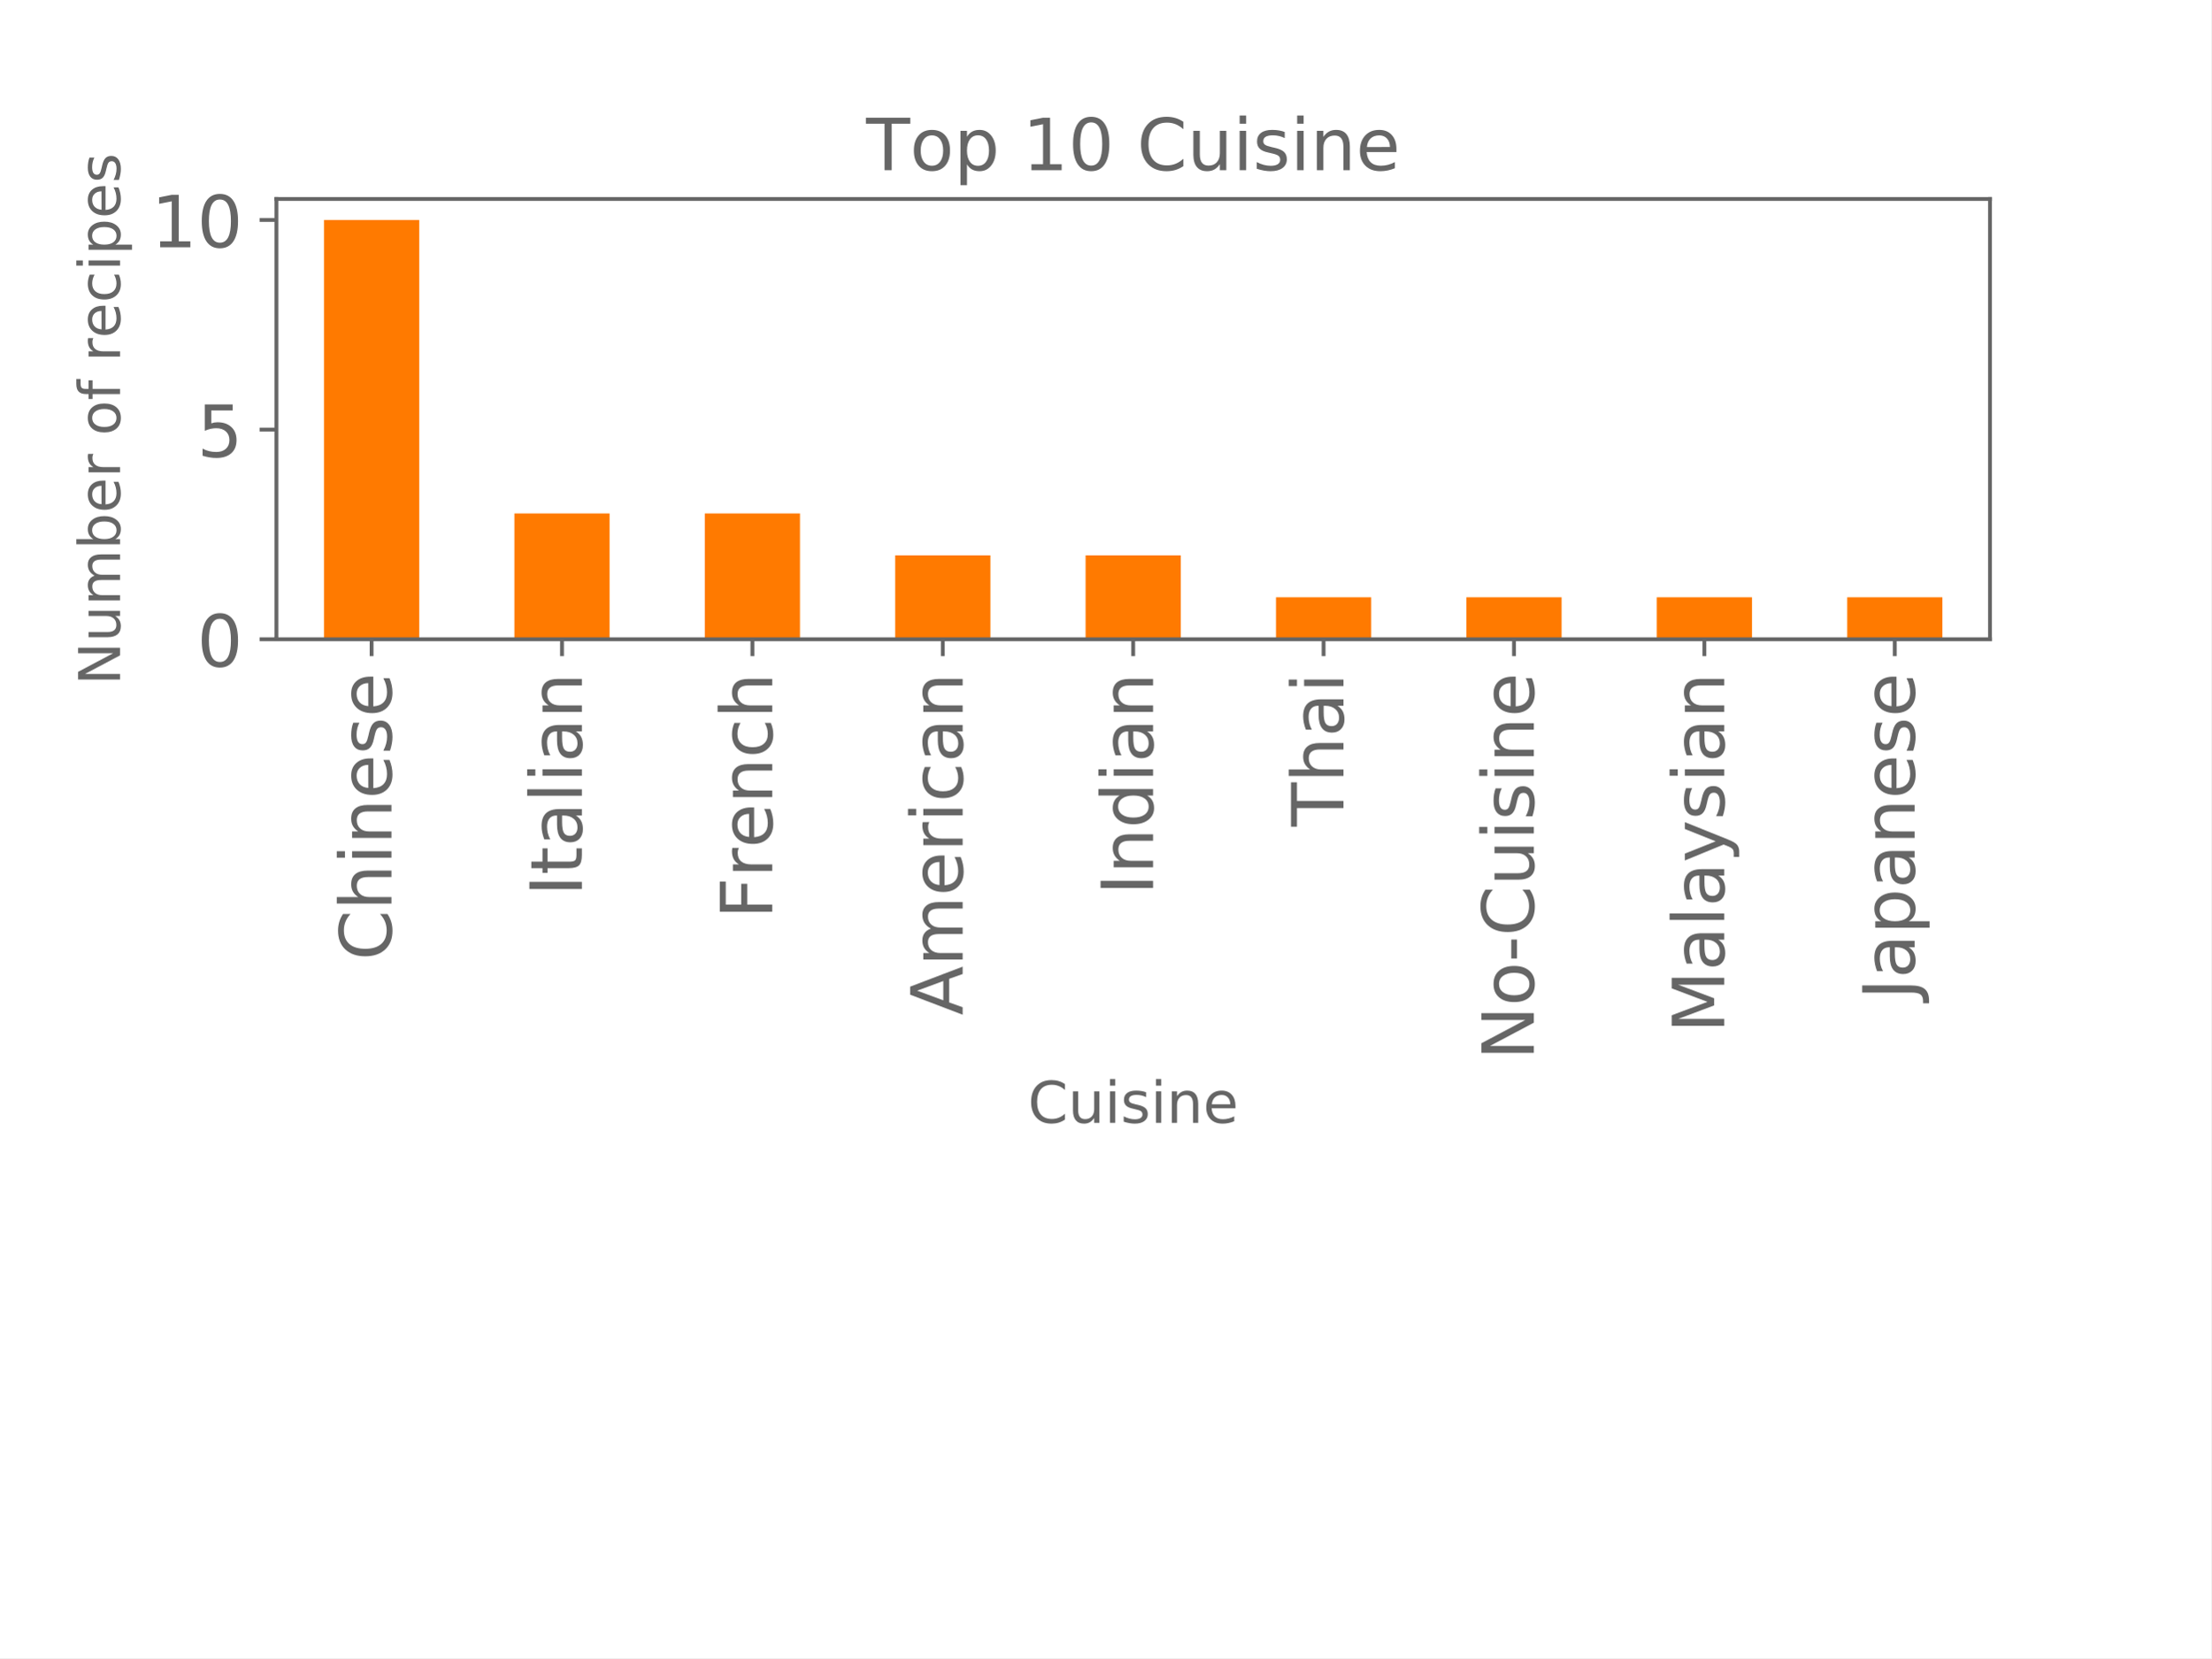
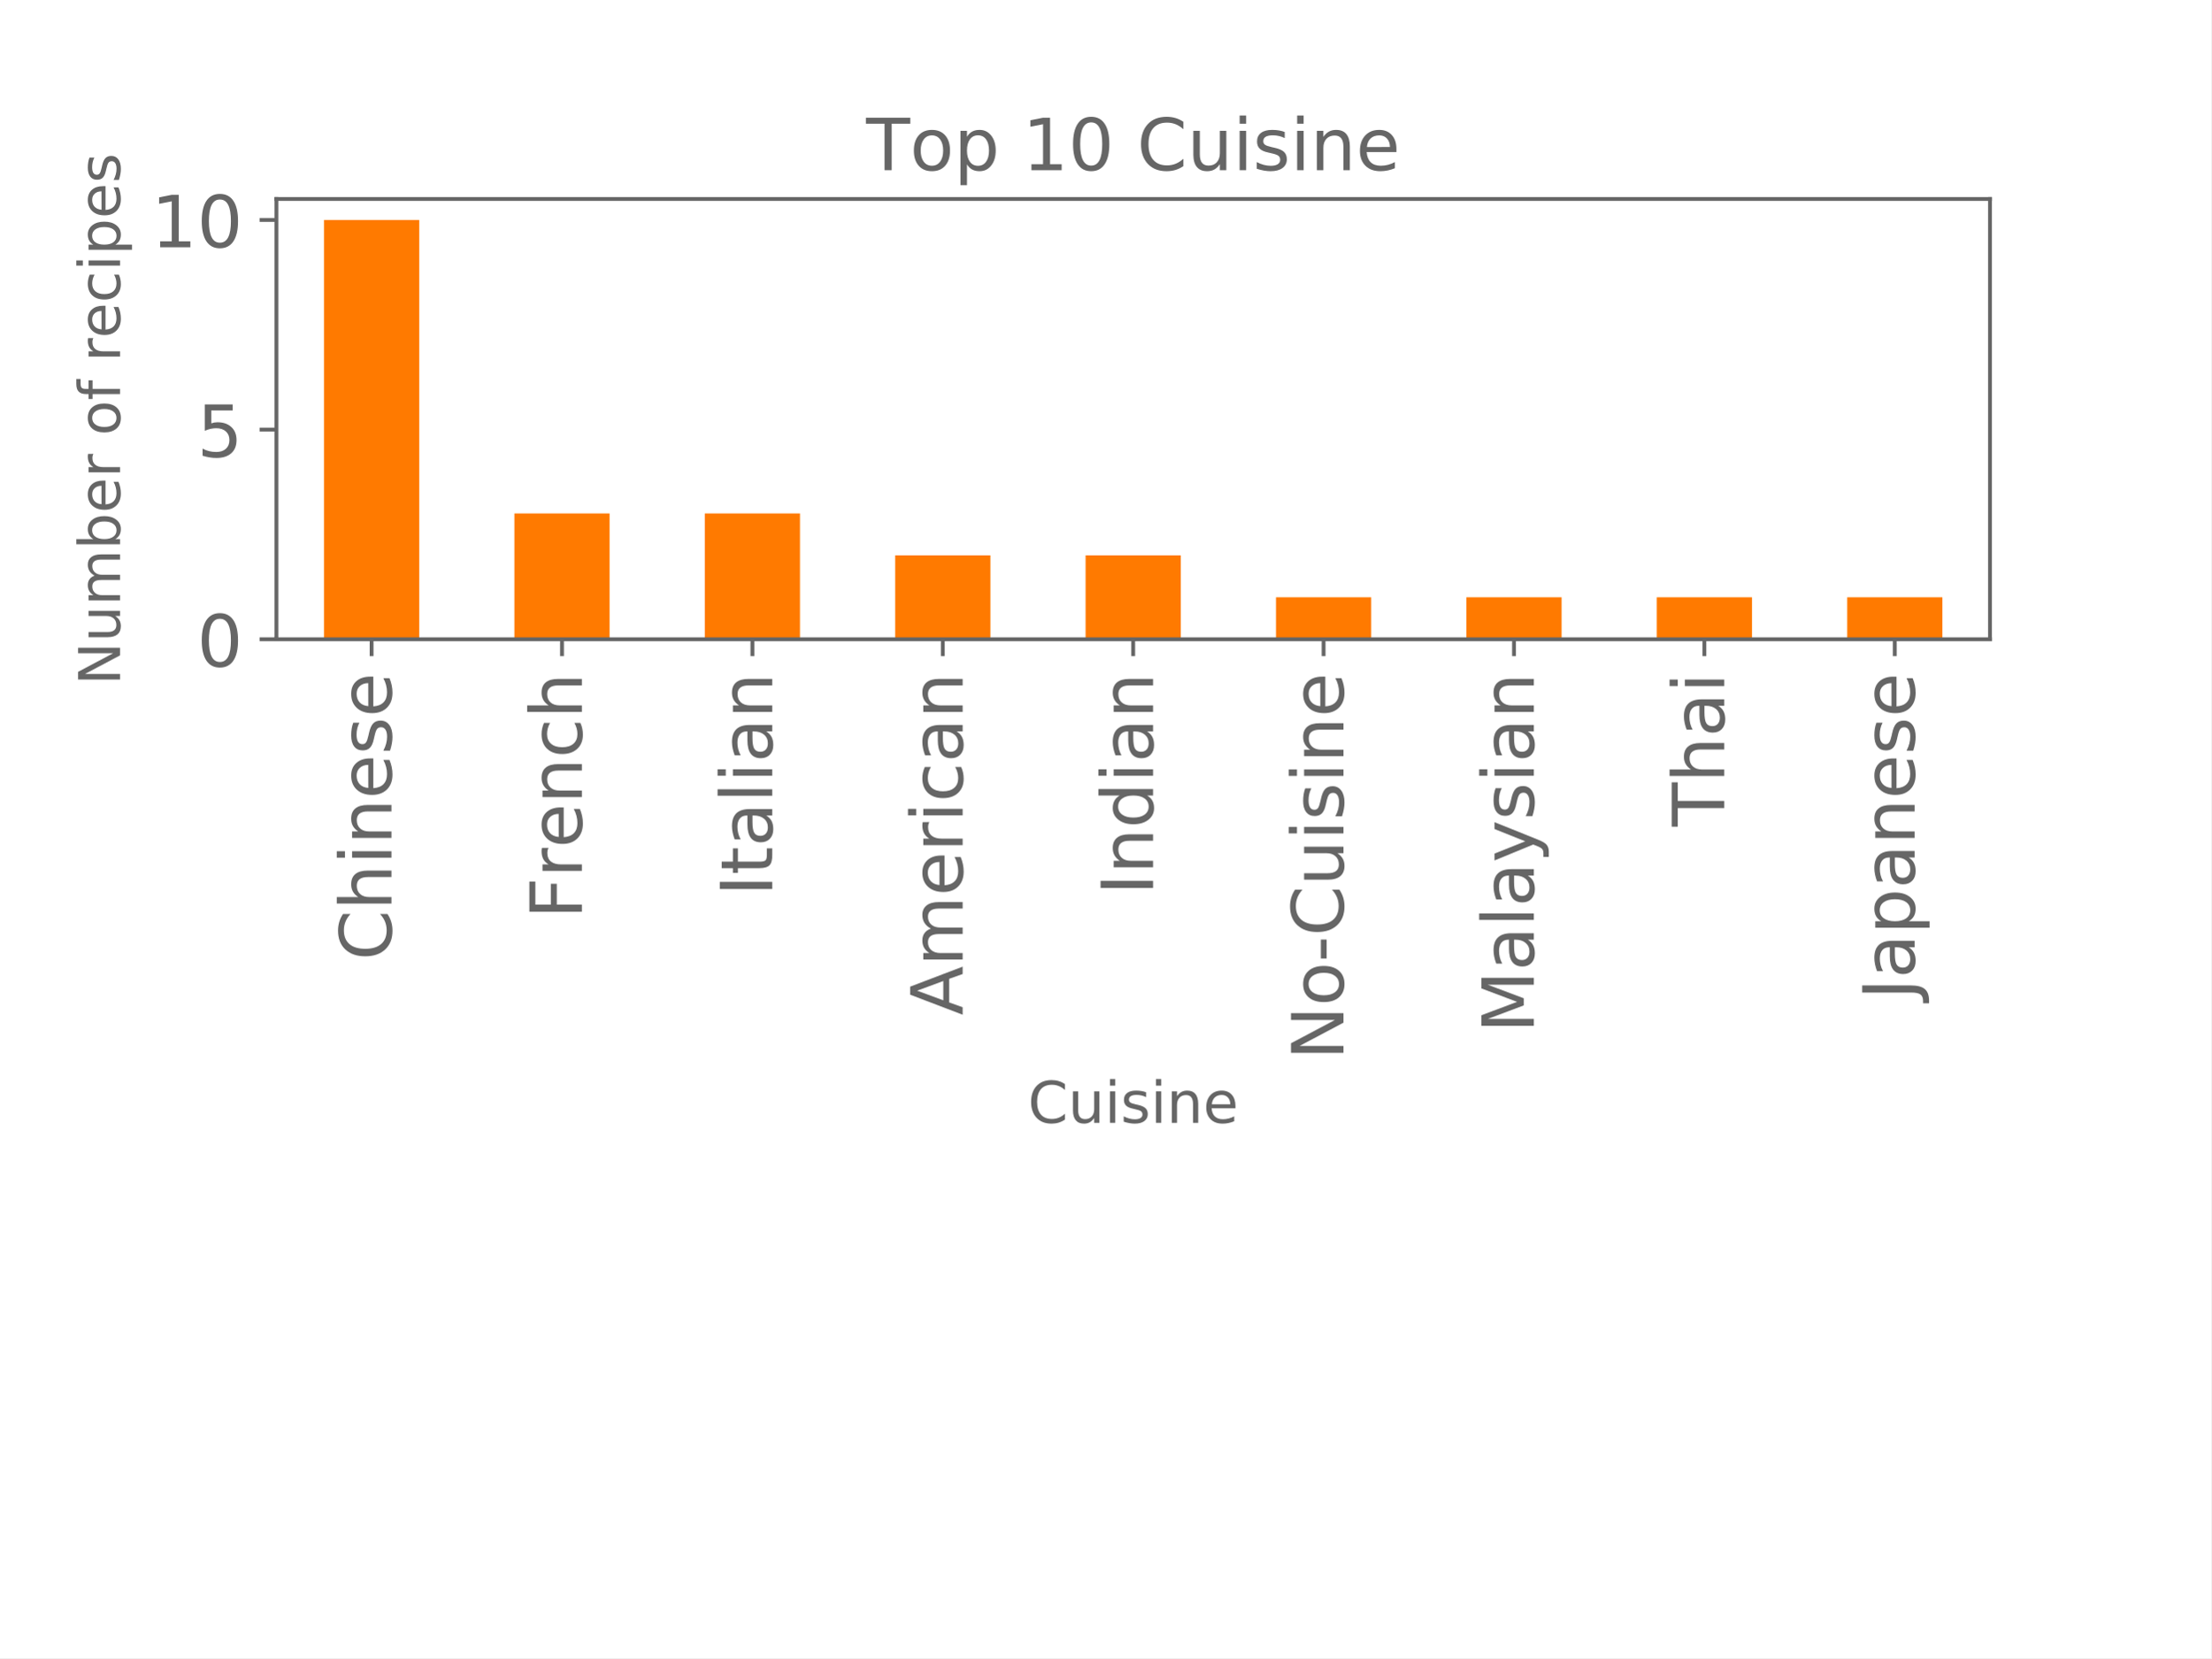
<svg xmlns="http://www.w3.org/2000/svg" xmlns:xlink="http://www.w3.org/1999/xlink" height="345.6pt" version="1.1" viewBox="0 0 460.8 345.6" width="460.8pt">
  <defs>
    <style type="text/css">
*{stroke-linecap:butt;stroke-linejoin:round;}
  </style>
  </defs>
  <g id="figure_1">
    <g id="patch_1">
      <path d="M 0 345.6  L 460.8 345.6  L 460.8 0  L 0 0  z " style="fill:#ffffff;" />
    </g>
    <g id="axes_1">
      <g id="patch_2">
        <path d="M 57.6 133.235  L 414.72 133.235  L 414.72 41.472  L 57.6 41.472  z " style="fill:#ffffff;" />
      </g>
      <g id="patch_3">
-         <path clip-path="url(#p137003a498)" d="M 67.52 133.235  L 87.36 133.235  L 87.36 45.842  L 67.52 45.842  z " style="fill:#ff7a00;" />
+         <path clip-path="url(#p2bed47a451)" d="M 67.52 133.235  L 87.36 133.235  L 87.36 45.842  L 67.52 45.842  z " style="fill:#ff7a00;" />
      </g>
      <g id="patch_4">
-         <path clip-path="url(#p137003a498)" d="M 107.2 133.235  L 127.04 133.235  L 127.04 107.017  L 107.2 107.017  z " style="fill:#ff7a00;" />
+         <path clip-path="url(#p2bed47a451)" d="M 107.2 133.235  L 127.04 133.235  L 127.04 107.017  L 107.2 107.017  z " style="fill:#ff7a00;" />
      </g>
      <g id="patch_5">
-         <path clip-path="url(#p137003a498)" d="M 146.88 133.235  L 166.72 133.235  L 166.72 107.017  L 146.88 107.017  z " style="fill:#ff7a00;" />
+         <path clip-path="url(#p2bed47a451)" d="M 146.88 133.235  L 166.72 133.235  L 166.72 107.017  L 146.88 107.017  z " style="fill:#ff7a00;" />
      </g>
      <g id="patch_6">
-         <path clip-path="url(#p137003a498)" d="M 186.56 133.235  L 206.4 133.235  L 206.4 115.756  L 186.56 115.756  z " style="fill:#ff7a00;" />
+         <path clip-path="url(#p2bed47a451)" d="M 186.56 133.235  L 206.4 133.235  L 206.4 115.756  L 186.56 115.756  z " style="fill:#ff7a00;" />
      </g>
      <g id="patch_7">
-         <path clip-path="url(#p137003a498)" d="M 226.24 133.235  L 246.08 133.235  L 246.08 115.756  L 226.24 115.756  z " style="fill:#ff7a00;" />
+         <path clip-path="url(#p2bed47a451)" d="M 226.24 133.235  L 246.08 133.235  L 246.08 115.756  L 226.24 115.756  z " style="fill:#ff7a00;" />
      </g>
      <g id="patch_8">
-         <path clip-path="url(#p137003a498)" d="M 265.92 133.235  L 285.76 133.235  L 285.76 124.495  L 265.92 124.495  z " style="fill:#ff7a00;" />
+         <path clip-path="url(#p2bed47a451)" d="M 265.92 133.235  L 285.76 133.235  L 285.76 124.495  L 265.92 124.495  z " style="fill:#ff7a00;" />
      </g>
      <g id="patch_9">
-         <path clip-path="url(#p137003a498)" d="M 305.6 133.235  L 325.44 133.235  L 325.44 124.495  L 305.6 124.495  z " style="fill:#ff7a00;" />
+         <path clip-path="url(#p2bed47a451)" d="M 305.6 133.235  L 325.44 133.235  L 325.44 124.495  L 305.6 124.495  z " style="fill:#ff7a00;" />
      </g>
      <g id="patch_10">
-         <path clip-path="url(#p137003a498)" d="M 345.28 133.235  L 365.12 133.235  L 365.12 124.495  L 345.28 124.495  z " style="fill:#ff7a00;" />
+         <path clip-path="url(#p2bed47a451)" d="M 345.28 133.235  L 365.12 133.235  L 365.12 124.495  L 345.28 124.495  z " style="fill:#ff7a00;" />
      </g>
      <g id="patch_11">
-         <path clip-path="url(#p137003a498)" d="M 384.96 133.235  L 404.8 133.235  L 404.8 124.495  L 384.96 124.495  z " style="fill:#ff7a00;" />
+         <path clip-path="url(#p2bed47a451)" d="M 384.96 133.235  L 404.8 133.235  L 404.8 124.495  L 384.96 124.495  z " style="fill:#ff7a00;" />
      </g>
      <g id="matplotlib.axis_1">
        <g id="xtick_1">
          <g id="line2d_1">
            <defs>
-               <path d="M 0 0  L 0 3.5  " id="m23a4bf251f" style="stroke:#666666;stroke-width:0.8;" />
-             </defs>
-             <g>
-               <use style="fill:#666666;stroke:#666666;stroke-width:0.8;" x="77.44" xlink:href="#m23a4bf251f" y="133.235" />
+               <path d="M 0 0  L 0 3.5  " id="m74abe063f4" style="stroke:#666666;stroke-width:0.8;" />
+             </defs>
+             <g>
+               <use style="fill:#666666;stroke:#666666;stroke-width:0.8;" x="77.44" xlink:href="#m74abe063f4" y="133.235" />
            </g>
          </g>
          <g id="text_1">
            <defs>
              <path d="M 64.406 67.281  L 64.406 56.891  Q 59.422 61.531 53.781 63.812  Q 48.141 66.109 41.797 66.109  Q 29.297 66.109 22.656 58.469  Q 16.016 50.828 16.016 36.375  Q 16.016 21.969 22.656 14.328  Q 29.297 6.688 41.797 6.688  Q 48.141 6.688 53.781 8.984  Q 59.422 11.281 64.406 15.922  L 64.406 5.609  Q 59.234 2.094 53.438 0.328  Q 47.656 -1.422 41.219 -1.422  Q 24.656 -1.422 15.125 8.703  Q 5.609 18.844 5.609 36.375  Q 5.609 53.953 15.125 64.078  Q 24.656 74.219 41.219 74.219  Q 47.75 74.219 53.531 72.484  Q 59.328 70.75 64.406 67.281  z " id="DejaVuSans-67" />
              <path d="M 54.891 33.016  L 54.891 0  L 45.906 0  L 45.906 32.719  Q 45.906 40.484 42.875 44.328  Q 39.844 48.188 33.797 48.188  Q 26.516 48.188 22.312 43.547  Q 18.109 38.922 18.109 30.906  L 18.109 0  L 9.078 0  L 9.078 75.984  L 18.109 75.984  L 18.109 46.188  Q 21.344 51.125 25.703 53.562  Q 30.078 56 35.797 56  Q 45.219 56 50.047 50.172  Q 54.891 44.344 54.891 33.016  z " id="DejaVuSans-104" />
              <path d="M 9.422 54.688  L 18.406 54.688  L 18.406 0  L 9.422 0  z M 9.422 75.984  L 18.406 75.984  L 18.406 64.594  L 9.422 64.594  z " id="DejaVuSans-105" />
              <path d="M 54.891 33.016  L 54.891 0  L 45.906 0  L 45.906 32.719  Q 45.906 40.484 42.875 44.328  Q 39.844 48.188 33.797 48.188  Q 26.516 48.188 22.312 43.547  Q 18.109 38.922 18.109 30.906  L 18.109 0  L 9.078 0  L 9.078 54.688  L 18.109 54.688  L 18.109 46.188  Q 21.344 51.125 25.703 53.562  Q 30.078 56 35.797 56  Q 45.219 56 50.047 50.172  Q 54.891 44.344 54.891 33.016  z " id="DejaVuSans-110" />
              <path d="M 56.203 29.594  L 56.203 25.203  L 14.891 25.203  Q 15.484 15.922 20.484 11.062  Q 25.484 6.203 34.422 6.203  Q 39.594 6.203 44.453 7.469  Q 49.312 8.734 54.109 11.281  L 54.109 2.781  Q 49.266 0.734 44.188 -0.344  Q 39.109 -1.422 33.891 -1.422  Q 20.797 -1.422 13.156 6.188  Q 5.516 13.812 5.516 26.812  Q 5.516 40.234 12.766 48.109  Q 20.016 56 32.328 56  Q 43.359 56 49.781 48.891  Q 56.203 41.797 56.203 29.594  z M 47.219 32.234  Q 47.125 39.594 43.094 43.984  Q 39.062 48.391 32.422 48.391  Q 24.906 48.391 20.391 44.141  Q 15.875 39.891 15.188 32.172  z " id="DejaVuSans-101" />
              <path d="M 44.281 53.078  L 44.281 44.578  Q 40.484 46.531 36.375 47.5  Q 32.281 48.484 27.875 48.484  Q 21.188 48.484 17.844 46.438  Q 14.5 44.391 14.5 40.281  Q 14.5 37.156 16.891 35.375  Q 19.281 33.594 26.516 31.984  L 29.594 31.297  Q 39.156 29.25 43.188 25.516  Q 47.219 21.781 47.219 15.094  Q 47.219 7.469 41.188 3.016  Q 35.156 -1.422 24.609 -1.422  Q 20.219 -1.422 15.453 -0.562  Q 10.688 0.297 5.422 2  L 5.422 11.281  Q 10.406 8.688 15.234 7.391  Q 20.062 6.109 24.812 6.109  Q 31.156 6.109 34.562 8.281  Q 37.984 10.453 37.984 14.406  Q 37.984 18.062 35.516 20.016  Q 33.062 21.969 24.703 23.781  L 21.578 24.516  Q 13.234 26.266 9.516 29.906  Q 5.812 33.547 5.812 39.891  Q 5.812 47.609 11.281 51.797  Q 16.75 56 26.812 56  Q 31.781 56 36.172 55.266  Q 40.578 54.547 44.281 53.078  z " id="DejaVuSans-115" />
            </defs>
            <g style="fill:#666666;" transform="translate(81.57906 200.1621)rotate(-90)scale(0.15 -0.15)">
              <use xlink:href="#DejaVuSans-67" />
              <use x="69.824" xlink:href="#DejaVuSans-104" />
              <use x="133.203" xlink:href="#DejaVuSans-105" />
              <use x="160.986" xlink:href="#DejaVuSans-110" />
              <use x="224.365" xlink:href="#DejaVuSans-101" />
              <use x="285.889" xlink:href="#DejaVuSans-115" />
              <use x="337.988" xlink:href="#DejaVuSans-101" />
            </g>
          </g>
        </g>
        <g id="xtick_2">
          <g id="line2d_2">
            <g>
-               <use style="fill:#666666;stroke:#666666;stroke-width:0.8;" x="117.12" xlink:href="#m23a4bf251f" y="133.235" />
+               <use style="fill:#666666;stroke:#666666;stroke-width:0.8;" x="117.12" xlink:href="#m74abe063f4" y="133.235" />
            </g>
          </g>
          <g id="text_2">
+             <defs>
+               <path d="M 9.812 72.906  L 51.703 72.906  L 51.703 64.594  L 19.672 64.594  L 19.672 43.109  L 48.578 43.109  L 48.578 34.812  L 19.672 34.812  L 19.672 0  L 9.812 0  z " id="DejaVuSans-70" />
+               <path d="M 41.109 46.297  Q 39.594 47.172 37.812 47.578  Q 36.031 48 33.891 48  Q 26.266 48 22.188 43.047  Q 18.109 38.094 18.109 28.812  L 18.109 0  L 9.078 0  L 9.078 54.688  L 18.109 54.688  L 18.109 46.188  Q 20.953 51.172 25.484 53.578  Q 30.031 56 36.531 56  Q 37.453 56 38.578 55.875  Q 39.703 55.766 41.062 55.516  z " id="DejaVuSans-114" />
+               <path d="M 48.781 52.594  L 48.781 44.188  Q 44.969 46.297 41.141 47.344  Q 37.312 48.391 33.406 48.391  Q 24.656 48.391 19.812 42.844  Q 14.984 37.312 14.984 27.297  Q 14.984 17.281 19.812 11.734  Q 24.656 6.203 33.406 6.203  Q 37.312 6.203 41.141 7.25  Q 44.969 8.297 48.781 10.406  L 48.781 2.094  Q 45.016 0.344 40.984 -0.531  Q 36.969 -1.422 32.422 -1.422  Q 20.062 -1.422 12.781 6.344  Q 5.516 14.109 5.516 27.297  Q 5.516 40.672 12.859 48.328  Q 20.219 56 33.016 56  Q 37.156 56 41.109 55.141  Q 45.062 54.297 48.781 52.594  z " id="DejaVuSans-99" />
+             </defs>
+             <g style="fill:#666666;" transform="translate(121.2591 191.4973)rotate(-90)scale(0.15 -0.15)">
+               <use xlink:href="#DejaVuSans-70" />
+               <use x="57.41" xlink:href="#DejaVuSans-114" />
+               <use x="98.492" xlink:href="#DejaVuSans-101" />
+               <use x="160.016" xlink:href="#DejaVuSans-110" />
+               <use x="223.395" xlink:href="#DejaVuSans-99" />
+               <use x="278.375" xlink:href="#DejaVuSans-104" />
+             </g>
+           </g>
+         </g>
+         <g id="xtick_3">
+           <g id="line2d_3">
+             <g>
+               <use style="fill:#666666;stroke:#666666;stroke-width:0.8;" x="156.8" xlink:href="#m74abe063f4" y="133.235" />
+             </g>
+           </g>
+           <g id="text_3">
            <defs>
              <path d="M 9.812 72.906  L 19.672 72.906  L 19.672 0  L 9.812 0  z " id="DejaVuSans-73" />
              <path d="M 18.312 70.219  L 18.312 54.688  L 36.812 54.688  L 36.812 47.703  L 18.312 47.703  L 18.312 18.016  Q 18.312 11.328 20.141 9.422  Q 21.969 7.516 27.594 7.516  L 36.812 7.516  L 36.812 0  L 27.594 0  Q 17.188 0 13.234 3.875  Q 9.281 7.766 9.281 18.016  L 9.281 47.703  L 2.688 47.703  L 2.688 54.688  L 9.281 54.688  L 9.281 70.219  z " id="DejaVuSans-116" />
              <path d="M 34.281 27.484  Q 23.391 27.484 19.188 25  Q 14.984 22.516 14.984 16.5  Q 14.984 11.719 18.141 8.906  Q 21.297 6.109 26.703 6.109  Q 34.188 6.109 38.703 11.406  Q 43.219 16.703 43.219 25.484  L 43.219 27.484  z M 52.203 31.203  L 52.203 0  L 43.219 0  L 43.219 8.297  Q 40.141 3.328 35.547 0.953  Q 30.953 -1.422 24.312 -1.422  Q 15.922 -1.422 10.953 3.297  Q 6 8.016 6 15.922  Q 6 25.141 12.172 29.828  Q 18.359 34.516 30.609 34.516  L 43.219 34.516  L 43.219 35.406  Q 43.219 41.609 39.141 45  Q 35.062 48.391 27.688 48.391  Q 23 48.391 18.547 47.266  Q 14.109 46.141 10.016 43.891  L 10.016 52.203  Q 14.938 54.109 19.578 55.047  Q 24.219 56 28.609 56  Q 40.484 56 46.344 49.844  Q 52.203 43.703 52.203 31.203  z " id="DejaVuSans-97" />
              <path d="M 9.422 75.984  L 18.406 75.984  L 18.406 0  L 9.422 0  z " id="DejaVuSans-108" />
            </defs>
-             <g style="fill:#666666;" transform="translate(121.2591 186.7652)rotate(-90)scale(0.15 -0.15)">
+             <g style="fill:#666666;" transform="translate(160.9391 186.7652)rotate(-90)scale(0.15 -0.15)">
              <use xlink:href="#DejaVuSans-73" />
              <use x="29.492" xlink:href="#DejaVuSans-116" />
              <use x="68.701" xlink:href="#DejaVuSans-97" />
              <use x="129.98" xlink:href="#DejaVuSans-108" />
              <use x="157.764" xlink:href="#DejaVuSans-105" />
              <use x="185.547" xlink:href="#DejaVuSans-97" />
              <use x="246.826" xlink:href="#DejaVuSans-110" />
            </g>
          </g>
        </g>
-         <g id="xtick_3">
-           <g id="line2d_3">
-             <g>
-               <use style="fill:#666666;stroke:#666666;stroke-width:0.8;" x="156.8" xlink:href="#m23a4bf251f" y="133.235" />
-             </g>
-           </g>
-           <g id="text_3">
-             <defs>
-               <path d="M 9.812 72.906  L 51.703 72.906  L 51.703 64.594  L 19.672 64.594  L 19.672 43.109  L 48.578 43.109  L 48.578 34.812  L 19.672 34.812  L 19.672 0  L 9.812 0  z " id="DejaVuSans-70" />
-               <path d="M 41.109 46.297  Q 39.594 47.172 37.812 47.578  Q 36.031 48 33.891 48  Q 26.266 48 22.188 43.047  Q 18.109 38.094 18.109 28.812  L 18.109 0  L 9.078 0  L 9.078 54.688  L 18.109 54.688  L 18.109 46.188  Q 20.953 51.172 25.484 53.578  Q 30.031 56 36.531 56  Q 37.453 56 38.578 55.875  Q 39.703 55.766 41.062 55.516  z " id="DejaVuSans-114" />
-               <path d="M 48.781 52.594  L 48.781 44.188  Q 44.969 46.297 41.141 47.344  Q 37.312 48.391 33.406 48.391  Q 24.656 48.391 19.812 42.844  Q 14.984 37.312 14.984 27.297  Q 14.984 17.281 19.812 11.734  Q 24.656 6.203 33.406 6.203  Q 37.312 6.203 41.141 7.25  Q 44.969 8.297 48.781 10.406  L 48.781 2.094  Q 45.016 0.344 40.984 -0.531  Q 36.969 -1.422 32.422 -1.422  Q 20.062 -1.422 12.781 6.344  Q 5.516 14.109 5.516 27.297  Q 5.516 40.672 12.859 48.328  Q 20.219 56 33.016 56  Q 37.156 56 41.109 55.141  Q 45.062 54.297 48.781 52.594  z " id="DejaVuSans-99" />
-             </defs>
-             <g style="fill:#666666;" transform="translate(160.9391 191.4973)rotate(-90)scale(0.15 -0.15)">
-               <use xlink:href="#DejaVuSans-70" />
-               <use x="57.41" xlink:href="#DejaVuSans-114" />
-               <use x="98.492" xlink:href="#DejaVuSans-101" />
-               <use x="160.016" xlink:href="#DejaVuSans-110" />
-               <use x="223.395" xlink:href="#DejaVuSans-99" />
-               <use x="278.375" xlink:href="#DejaVuSans-104" />
-             </g>
-           </g>
-         </g>
        <g id="xtick_4">
          <g id="line2d_4">
            <g>
-               <use style="fill:#666666;stroke:#666666;stroke-width:0.8;" x="196.48" xlink:href="#m23a4bf251f" y="133.235" />
+               <use style="fill:#666666;stroke:#666666;stroke-width:0.8;" x="196.48" xlink:href="#m74abe063f4" y="133.235" />
            </g>
          </g>
          <g id="text_4">
            <defs>
              <path d="M 34.188 63.188  L 20.797 26.906  L 47.609 26.906  z M 28.609 72.906  L 39.797 72.906  L 67.578 0  L 57.328 0  L 50.688 18.703  L 17.828 18.703  L 11.188 0  L 0.781 0  z " id="DejaVuSans-65" />
              <path d="M 52 44.188  Q 55.375 50.25 60.062 53.125  Q 64.75 56 71.094 56  Q 79.641 56 84.281 50.016  Q 88.922 44.047 88.922 33.016  L 88.922 0  L 79.891 0  L 79.891 32.719  Q 79.891 40.578 77.094 44.375  Q 74.312 48.188 68.609 48.188  Q 61.625 48.188 57.562 43.547  Q 53.516 38.922 53.516 30.906  L 53.516 0  L 44.484 0  L 44.484 32.719  Q 44.484 40.625 41.703 44.406  Q 38.922 48.188 33.109 48.188  Q 26.219 48.188 22.156 43.531  Q 18.109 38.875 18.109 30.906  L 18.109 0  L 9.078 0  L 9.078 54.688  L 18.109 54.688  L 18.109 46.188  Q 21.188 51.219 25.484 53.609  Q 29.781 56 35.688 56  Q 41.656 56 45.828 52.969  Q 50 49.953 52 44.188  z " id="DejaVuSans-109" />
            </defs>
            <g style="fill:#666666;" transform="translate(200.6191 211.616)rotate(-90)scale(0.15 -0.15)">
              <use xlink:href="#DejaVuSans-65" />
              <use x="68.408" xlink:href="#DejaVuSans-109" />
              <use x="165.82" xlink:href="#DejaVuSans-101" />
              <use x="227.344" xlink:href="#DejaVuSans-114" />
              <use x="268.457" xlink:href="#DejaVuSans-105" />
              <use x="296.24" xlink:href="#DejaVuSans-99" />
              <use x="351.221" xlink:href="#DejaVuSans-97" />
              <use x="412.5" xlink:href="#DejaVuSans-110" />
            </g>
          </g>
        </g>
        <g id="xtick_5">
          <g id="line2d_5">
            <g>
-               <use style="fill:#666666;stroke:#666666;stroke-width:0.8;" x="236.16" xlink:href="#m23a4bf251f" y="133.235" />
+               <use style="fill:#666666;stroke:#666666;stroke-width:0.8;" x="236.16" xlink:href="#m74abe063f4" y="133.235" />
            </g>
          </g>
          <g id="text_5">
            <defs>
              <path d="M 45.406 46.391  L 45.406 75.984  L 54.391 75.984  L 54.391 0  L 45.406 0  L 45.406 8.203  Q 42.578 3.328 38.25 0.953  Q 33.938 -1.422 27.875 -1.422  Q 17.969 -1.422 11.734 6.484  Q 5.516 14.406 5.516 27.297  Q 5.516 40.188 11.734 48.094  Q 17.969 56 27.875 56  Q 33.938 56 38.25 53.625  Q 42.578 51.266 45.406 46.391  z M 14.797 27.297  Q 14.797 17.391 18.875 11.75  Q 22.953 6.109 30.078 6.109  Q 37.203 6.109 41.297 11.75  Q 45.406 17.391 45.406 27.297  Q 45.406 37.203 41.297 42.844  Q 37.203 48.484 30.078 48.484  Q 22.953 48.484 18.875 42.844  Q 14.797 37.203 14.797 27.297  z " id="DejaVuSans-100" />
            </defs>
            <g style="fill:#666666;" transform="translate(240.2991 186.5543)rotate(-90)scale(0.15 -0.15)">
              <use xlink:href="#DejaVuSans-73" />
              <use x="29.492" xlink:href="#DejaVuSans-110" />
              <use x="92.871" xlink:href="#DejaVuSans-100" />
              <use x="156.348" xlink:href="#DejaVuSans-105" />
              <use x="184.131" xlink:href="#DejaVuSans-97" />
              <use x="245.41" xlink:href="#DejaVuSans-110" />
            </g>
          </g>
        </g>
        <g id="xtick_6">
          <g id="line2d_6">
            <g>
-               <use style="fill:#666666;stroke:#666666;stroke-width:0.8;" x="275.84" xlink:href="#m23a4bf251f" y="133.235" />
+               <use style="fill:#666666;stroke:#666666;stroke-width:0.8;" x="275.84" xlink:href="#m74abe063f4" y="133.235" />
            </g>
          </g>
          <g id="text_6">
-             <defs>
-               <path d="M -0.297 72.906  L 61.375 72.906  L 61.375 64.594  L 35.5 64.594  L 35.5 0  L 25.594 0  L 25.594 64.594  L -0.297 64.594  z " id="DejaVuSans-84" />
-             </defs>
-             <g style="fill:#666666;" transform="translate(279.9791 172.2621)rotate(-90)scale(0.15 -0.15)">
-               <use xlink:href="#DejaVuSans-84" />
-               <use x="61.084" xlink:href="#DejaVuSans-104" />
-               <use x="124.463" xlink:href="#DejaVuSans-97" />
-               <use x="185.742" xlink:href="#DejaVuSans-105" />
-             </g>
-           </g>
-         </g>
-         <g id="xtick_7">
-           <g id="line2d_7">
-             <g>
-               <use style="fill:#666666;stroke:#666666;stroke-width:0.8;" x="315.52" xlink:href="#m23a4bf251f" y="133.235" />
-             </g>
-           </g>
-           <g id="text_7">
            <defs>
              <path d="M 9.812 72.906  L 23.094 72.906  L 55.422 11.922  L 55.422 72.906  L 64.984 72.906  L 64.984 0  L 51.703 0  L 19.391 60.984  L 19.391 0  L 9.812 0  z " id="DejaVuSans-78" />
              <path d="M 30.609 48.391  Q 23.391 48.391 19.188 42.75  Q 14.984 37.109 14.984 27.297  Q 14.984 17.484 19.156 11.844  Q 23.344 6.203 30.609 6.203  Q 37.797 6.203 41.984 11.859  Q 46.188 17.531 46.188 27.297  Q 46.188 37.016 41.984 42.703  Q 37.797 48.391 30.609 48.391  z M 30.609 56  Q 42.328 56 49.016 48.375  Q 55.719 40.766 55.719 27.297  Q 55.719 13.875 49.016 6.219  Q 42.328 -1.422 30.609 -1.422  Q 18.844 -1.422 12.172 6.219  Q 5.516 13.875 5.516 27.297  Q 5.516 40.766 12.172 48.375  Q 18.844 56 30.609 56  z " id="DejaVuSans-111" />
              <path d="M 4.891 31.391  L 31.203 31.391  L 31.203 23.391  L 4.891 23.391  z " id="DejaVuSans-45" />
              <path d="M 8.5 21.578  L 8.5 54.688  L 17.484 54.688  L 17.484 21.922  Q 17.484 14.156 20.5 10.266  Q 23.531 6.391 29.594 6.391  Q 36.859 6.391 41.078 11.031  Q 45.312 15.672 45.312 23.688  L 45.312 54.688  L 54.297 54.688  L 54.297 0  L 45.312 0  L 45.312 8.406  Q 42.047 3.422 37.719 1  Q 33.406 -1.422 27.688 -1.422  Q 18.266 -1.422 13.375 4.438  Q 8.5 10.297 8.5 21.578  z M 31.109 56  z " id="DejaVuSans-117" />
            </defs>
-             <g style="fill:#666666;" transform="translate(319.6591 220.9137)rotate(-90)scale(0.15 -0.15)">
+             <g style="fill:#666666;" transform="translate(279.9791 220.9137)rotate(-90)scale(0.15 -0.15)">
              <use xlink:href="#DejaVuSans-78" />
              <use x="74.805" xlink:href="#DejaVuSans-111" />
              <use x="136.002" xlink:href="#DejaVuSans-45" />
              <use x="172.086" xlink:href="#DejaVuSans-67" />
              <use x="241.91" xlink:href="#DejaVuSans-117" />
              <use x="305.289" xlink:href="#DejaVuSans-105" />
              <use x="333.072" xlink:href="#DejaVuSans-115" />
              <use x="385.172" xlink:href="#DejaVuSans-105" />
              <use x="412.955" xlink:href="#DejaVuSans-110" />
              <use x="476.334" xlink:href="#DejaVuSans-101" />
            </g>
          </g>
        </g>
-         <g id="xtick_8">
-           <g id="line2d_8">
-             <g>
-               <use style="fill:#666666;stroke:#666666;stroke-width:0.8;" x="355.2" xlink:href="#m23a4bf251f" y="133.235" />
-             </g>
-           </g>
-           <g id="text_8">
+         <g id="xtick_7">
+           <g id="line2d_7">
+             <g>
+               <use style="fill:#666666;stroke:#666666;stroke-width:0.8;" x="315.52" xlink:href="#m74abe063f4" y="133.235" />
+             </g>
+           </g>
+           <g id="text_7">
            <defs>
              <path d="M 9.812 72.906  L 24.516 72.906  L 43.109 23.297  L 61.812 72.906  L 76.516 72.906  L 76.516 0  L 66.891 0  L 66.891 64.016  L 48.094 14.016  L 38.188 14.016  L 19.391 64.016  L 19.391 0  L 9.812 0  z " id="DejaVuSans-77" />
              <path d="M 32.172 -5.078  Q 28.375 -14.844 24.75 -17.812  Q 21.141 -20.797 15.094 -20.797  L 7.906 -20.797  L 7.906 -13.281  L 13.188 -13.281  Q 16.891 -13.281 18.938 -11.516  Q 21 -9.766 23.484 -3.219  L 25.094 0.875  L 2.984 54.688  L 12.5 54.688  L 29.594 11.922  L 46.688 54.688  L 56.203 54.688  z " id="DejaVuSans-121" />
            </defs>
-             <g style="fill:#666666;" transform="translate(359.3391 215.2863)rotate(-90)scale(0.15 -0.15)">
+             <g style="fill:#666666;" transform="translate(319.6591 215.2863)rotate(-90)scale(0.15 -0.15)">
              <use xlink:href="#DejaVuSans-77" />
              <use x="86.279" xlink:href="#DejaVuSans-97" />
              <use x="147.559" xlink:href="#DejaVuSans-108" />
              <use x="175.342" xlink:href="#DejaVuSans-97" />
              <use x="236.621" xlink:href="#DejaVuSans-121" />
              <use x="295.801" xlink:href="#DejaVuSans-115" />
              <use x="347.9" xlink:href="#DejaVuSans-105" />
              <use x="375.684" xlink:href="#DejaVuSans-97" />
              <use x="436.963" xlink:href="#DejaVuSans-110" />
            </g>
          </g>
        </g>
+         <g id="xtick_8">
+           <g id="line2d_8">
+             <g>
+               <use style="fill:#666666;stroke:#666666;stroke-width:0.8;" x="355.2" xlink:href="#m74abe063f4" y="133.235" />
+             </g>
+           </g>
+           <g id="text_8">
+             <defs>
+               <path d="M -0.297 72.906  L 61.375 72.906  L 61.375 64.594  L 35.5 64.594  L 35.5 0  L 25.594 0  L 25.594 64.594  L -0.297 64.594  z " id="DejaVuSans-84" />
+             </defs>
+             <g style="fill:#666666;" transform="translate(359.3391 172.2621)rotate(-90)scale(0.15 -0.15)">
+               <use xlink:href="#DejaVuSans-84" />
+               <use x="61.084" xlink:href="#DejaVuSans-104" />
+               <use x="124.463" xlink:href="#DejaVuSans-97" />
+               <use x="185.742" xlink:href="#DejaVuSans-105" />
+             </g>
+           </g>
+         </g>
        <g id="xtick_9">
          <g id="line2d_9">
            <g>
-               <use style="fill:#666666;stroke:#666666;stroke-width:0.8;" x="394.88" xlink:href="#m23a4bf251f" y="133.235" />
+               <use style="fill:#666666;stroke:#666666;stroke-width:0.8;" x="394.88" xlink:href="#m74abe063f4" y="133.235" />
            </g>
          </g>
          <g id="text_9">
            <defs>
              <path d="M 9.812 72.906  L 19.672 72.906  L 19.672 5.078  Q 19.672 -8.109 14.672 -14.062  Q 9.672 -20.016 -1.422 -20.016  L -5.172 -20.016  L -5.172 -11.719  L -2.094 -11.719  Q 4.438 -11.719 7.125 -8.047  Q 9.812 -4.391 9.812 5.078  z " id="DejaVuSans-74" />
              <path d="M 18.109 8.203  L 18.109 -20.797  L 9.078 -20.797  L 9.078 54.688  L 18.109 54.688  L 18.109 46.391  Q 20.953 51.266 25.266 53.625  Q 29.594 56 35.594 56  Q 45.562 56 51.781 48.094  Q 58.016 40.188 58.016 27.297  Q 58.016 14.406 51.781 6.484  Q 45.562 -1.422 35.594 -1.422  Q 29.594 -1.422 25.266 0.953  Q 20.953 3.328 18.109 8.203  z M 48.688 27.297  Q 48.688 37.203 44.609 42.844  Q 40.531 48.484 33.406 48.484  Q 26.266 48.484 22.188 42.844  Q 18.109 37.203 18.109 27.297  Q 18.109 17.391 22.188 11.75  Q 26.266 6.109 33.406 6.109  Q 40.531 6.109 44.609 11.75  Q 48.688 17.391 48.688 27.297  z " id="DejaVuSans-112" />
            </defs>
            <g style="fill:#666666;" transform="translate(399.0191 208.3465)rotate(-90)scale(0.15 -0.15)">
              <use xlink:href="#DejaVuSans-74" />
              <use x="29.492" xlink:href="#DejaVuSans-97" />
              <use x="90.771" xlink:href="#DejaVuSans-112" />
              <use x="154.248" xlink:href="#DejaVuSans-97" />
              <use x="215.527" xlink:href="#DejaVuSans-110" />
              <use x="278.906" xlink:href="#DejaVuSans-101" />
              <use x="340.43" xlink:href="#DejaVuSans-115" />
              <use x="392.529" xlink:href="#DejaVuSans-101" />
            </g>
          </g>
        </g>
        <g id="text_10">
          <g style="fill:#666666;" transform="translate(214.2141 234.0318)scale(0.12 -0.12)">
            <use xlink:href="#DejaVuSans-67" />
            <use x="69.824" xlink:href="#DejaVuSans-117" />
            <use x="133.203" xlink:href="#DejaVuSans-105" />
            <use x="160.986" xlink:href="#DejaVuSans-115" />
            <use x="213.086" xlink:href="#DejaVuSans-105" />
            <use x="240.869" xlink:href="#DejaVuSans-110" />
            <use x="304.248" xlink:href="#DejaVuSans-101" />
          </g>
        </g>
      </g>
      <g id="matplotlib.axis_2">
        <g id="ytick_1">
          <g id="line2d_10">
            <defs>
-               <path d="M 0 0  L -3.5 0  " id="m2f4ce06731" style="stroke:#666666;stroke-width:0.8;" />
-             </defs>
-             <g>
-               <use style="fill:#666666;stroke:#666666;stroke-width:0.8;" x="57.6" xlink:href="#m2f4ce06731" y="133.235" />
+               <path d="M 0 0  L -3.5 0  " id="m2df052ce6e" style="stroke:#666666;stroke-width:0.8;" />
+             </defs>
+             <g>
+               <use style="fill:#666666;stroke:#666666;stroke-width:0.8;" x="57.6" xlink:href="#m2df052ce6e" y="133.235" />
            </g>
          </g>
          <g id="text_11">
            <defs>
              <path d="M 31.781 66.406  Q 24.172 66.406 20.328 58.906  Q 16.5 51.422 16.5 36.375  Q 16.5 21.391 20.328 13.891  Q 24.172 6.391 31.781 6.391  Q 39.453 6.391 43.281 13.891  Q 47.125 21.391 47.125 36.375  Q 47.125 51.422 43.281 58.906  Q 39.453 66.406 31.781 66.406  z M 31.781 74.219  Q 44.047 74.219 50.516 64.516  Q 56.984 54.828 56.984 36.375  Q 56.984 17.969 50.516 8.266  Q 44.047 -1.422 31.781 -1.422  Q 19.531 -1.422 13.062 8.266  Q 6.594 17.969 6.594 36.375  Q 6.594 54.828 13.062 64.516  Q 19.531 74.219 31.781 74.219  z " id="DejaVuSans-48" />
            </defs>
            <g style="fill:#666666;" transform="translate(41.05625 138.9336)scale(0.15 -0.15)">
              <use xlink:href="#DejaVuSans-48" />
            </g>
          </g>
        </g>
        <g id="ytick_2">
          <g id="line2d_11">
            <g>
-               <use style="fill:#666666;stroke:#666666;stroke-width:0.8;" x="57.6" xlink:href="#m2f4ce06731" y="89.538" />
+               <use style="fill:#666666;stroke:#666666;stroke-width:0.8;" x="57.6" xlink:href="#m2df052ce6e" y="89.538" />
            </g>
          </g>
          <g id="text_12">
            <defs>
              <path d="M 10.797 72.906  L 49.516 72.906  L 49.516 64.594  L 19.828 64.594  L 19.828 46.734  Q 21.969 47.469 24.109 47.828  Q 26.266 48.188 28.422 48.188  Q 40.625 48.188 47.75 41.5  Q 54.891 34.812 54.891 23.391  Q 54.891 11.625 47.562 5.094  Q 40.234 -1.422 26.906 -1.422  Q 22.312 -1.422 17.547 -0.641  Q 12.797 0.141 7.719 1.703  L 7.719 11.625  Q 12.109 9.234 16.797 8.062  Q 21.484 6.891 26.703 6.891  Q 35.156 6.891 40.078 11.328  Q 45.016 15.766 45.016 23.391  Q 45.016 31 40.078 35.438  Q 35.156 39.891 26.703 39.891  Q 22.75 39.891 18.812 39.016  Q 14.891 38.141 10.797 36.281  z " id="DejaVuSans-53" />
            </defs>
            <g style="fill:#666666;" transform="translate(41.05625 95.23704)scale(0.15 -0.15)">
              <use xlink:href="#DejaVuSans-53" />
            </g>
          </g>
        </g>
        <g id="ytick_3">
          <g id="line2d_12">
            <g>
-               <use style="fill:#666666;stroke:#666666;stroke-width:0.8;" x="57.6" xlink:href="#m2f4ce06731" y="45.842" />
+               <use style="fill:#666666;stroke:#666666;stroke-width:0.8;" x="57.6" xlink:href="#m2df052ce6e" y="45.842" />
            </g>
          </g>
          <g id="text_13">
            <defs>
              <path d="M 12.406 8.297  L 28.516 8.297  L 28.516 63.922  L 10.984 60.406  L 10.984 69.391  L 28.422 72.906  L 38.281 72.906  L 38.281 8.297  L 54.391 8.297  L 54.391 0  L 12.406 0  z " id="DejaVuSans-49" />
            </defs>
            <g style="fill:#666666;" transform="translate(31.5125 51.54048)scale(0.15 -0.15)">
              <use xlink:href="#DejaVuSans-49" />
              <use x="63.623" xlink:href="#DejaVuSans-48" />
            </g>
          </g>
        </g>
        <g id="text_14">
          <defs>
            <path d="M 48.688 27.297  Q 48.688 37.203 44.609 42.844  Q 40.531 48.484 33.406 48.484  Q 26.266 48.484 22.188 42.844  Q 18.109 37.203 18.109 27.297  Q 18.109 17.391 22.188 11.75  Q 26.266 6.109 33.406 6.109  Q 40.531 6.109 44.609 11.75  Q 48.688 17.391 48.688 27.297  z M 18.109 46.391  Q 20.953 51.266 25.266 53.625  Q 29.594 56 35.594 56  Q 45.562 56 51.781 48.094  Q 58.016 40.188 58.016 27.297  Q 58.016 14.406 51.781 6.484  Q 45.562 -1.422 35.594 -1.422  Q 29.594 -1.422 25.266 0.953  Q 20.953 3.328 18.109 8.203  L 18.109 0  L 9.078 0  L 9.078 75.984  L 18.109 75.984  z " id="DejaVuSans-98" />
            <path id="DejaVuSans-32" />
            <path d="M 37.109 75.984  L 37.109 68.5  L 28.516 68.5  Q 23.688 68.5 21.797 66.547  Q 19.922 64.594 19.922 59.516  L 19.922 54.688  L 34.719 54.688  L 34.719 47.703  L 19.922 47.703  L 19.922 0  L 10.891 0  L 10.891 47.703  L 2.297 47.703  L 2.297 54.688  L 10.891 54.688  L 10.891 58.5  Q 10.891 67.625 15.141 71.797  Q 19.391 75.984 28.609 75.984  z " id="DejaVuSans-102" />
          </defs>
          <g style="fill:#666666;" transform="translate(25.01687 142.8028)rotate(-90)scale(0.12 -0.12)">
            <use xlink:href="#DejaVuSans-78" />
            <use x="74.805" xlink:href="#DejaVuSans-117" />
            <use x="138.184" xlink:href="#DejaVuSans-109" />
            <use x="235.596" xlink:href="#DejaVuSans-98" />
            <use x="299.072" xlink:href="#DejaVuSans-101" />
            <use x="360.596" xlink:href="#DejaVuSans-114" />
            <use x="401.709" xlink:href="#DejaVuSans-32" />
            <use x="433.496" xlink:href="#DejaVuSans-111" />
            <use x="494.678" xlink:href="#DejaVuSans-102" />
            <use x="529.883" xlink:href="#DejaVuSans-32" />
            <use x="561.67" xlink:href="#DejaVuSans-114" />
            <use x="602.752" xlink:href="#DejaVuSans-101" />
            <use x="664.275" xlink:href="#DejaVuSans-99" />
            <use x="719.256" xlink:href="#DejaVuSans-105" />
            <use x="747.039" xlink:href="#DejaVuSans-112" />
            <use x="810.516" xlink:href="#DejaVuSans-101" />
            <use x="872.039" xlink:href="#DejaVuSans-115" />
          </g>
        </g>
      </g>
      <g id="patch_12">
        <path d="M 57.6 133.235  L 57.6 41.472  " style="fill:none;stroke:#666666;stroke-linecap:square;stroke-linejoin:miter;stroke-width:0.8;" />
      </g>
      <g id="patch_13">
        <path d="M 414.72 133.235  L 414.72 41.472  " style="fill:none;stroke:#666666;stroke-linecap:square;stroke-linejoin:miter;stroke-width:0.8;" />
      </g>
      <g id="patch_14">
        <path d="M 57.6 133.235  L 414.72 133.235  " style="fill:none;stroke:#666666;stroke-linecap:square;stroke-linejoin:miter;stroke-width:0.8;" />
      </g>
      <g id="patch_15">
        <path d="M 57.6 41.472  L 414.72 41.472  " style="fill:none;stroke:#666666;stroke-linecap:square;stroke-linejoin:miter;stroke-width:0.8;" />
      </g>
      <g id="text_15">
        <g style="fill:#666666;" transform="translate(180.5053 35.472)scale(0.15 -0.15)">
          <use xlink:href="#DejaVuSans-84" />
          <use x="60.818" xlink:href="#DejaVuSans-111" />
          <use x="122" xlink:href="#DejaVuSans-112" />
          <use x="185.477" xlink:href="#DejaVuSans-32" />
          <use x="217.264" xlink:href="#DejaVuSans-49" />
          <use x="280.887" xlink:href="#DejaVuSans-48" />
          <use x="344.51" xlink:href="#DejaVuSans-32" />
          <use x="376.297" xlink:href="#DejaVuSans-67" />
          <use x="446.121" xlink:href="#DejaVuSans-117" />
          <use x="509.5" xlink:href="#DejaVuSans-105" />
          <use x="537.283" xlink:href="#DejaVuSans-115" />
          <use x="589.383" xlink:href="#DejaVuSans-105" />
          <use x="617.166" xlink:href="#DejaVuSans-110" />
          <use x="680.545" xlink:href="#DejaVuSans-101" />
        </g>
      </g>
    </g>
  </g>
  <defs>
-     <clipPath id="p137003a498">
+     <clipPath id="p2bed47a451">
      <rect height="91.763" width="357.12" x="57.6" y="41.472" />
    </clipPath>
  </defs>
</svg>
